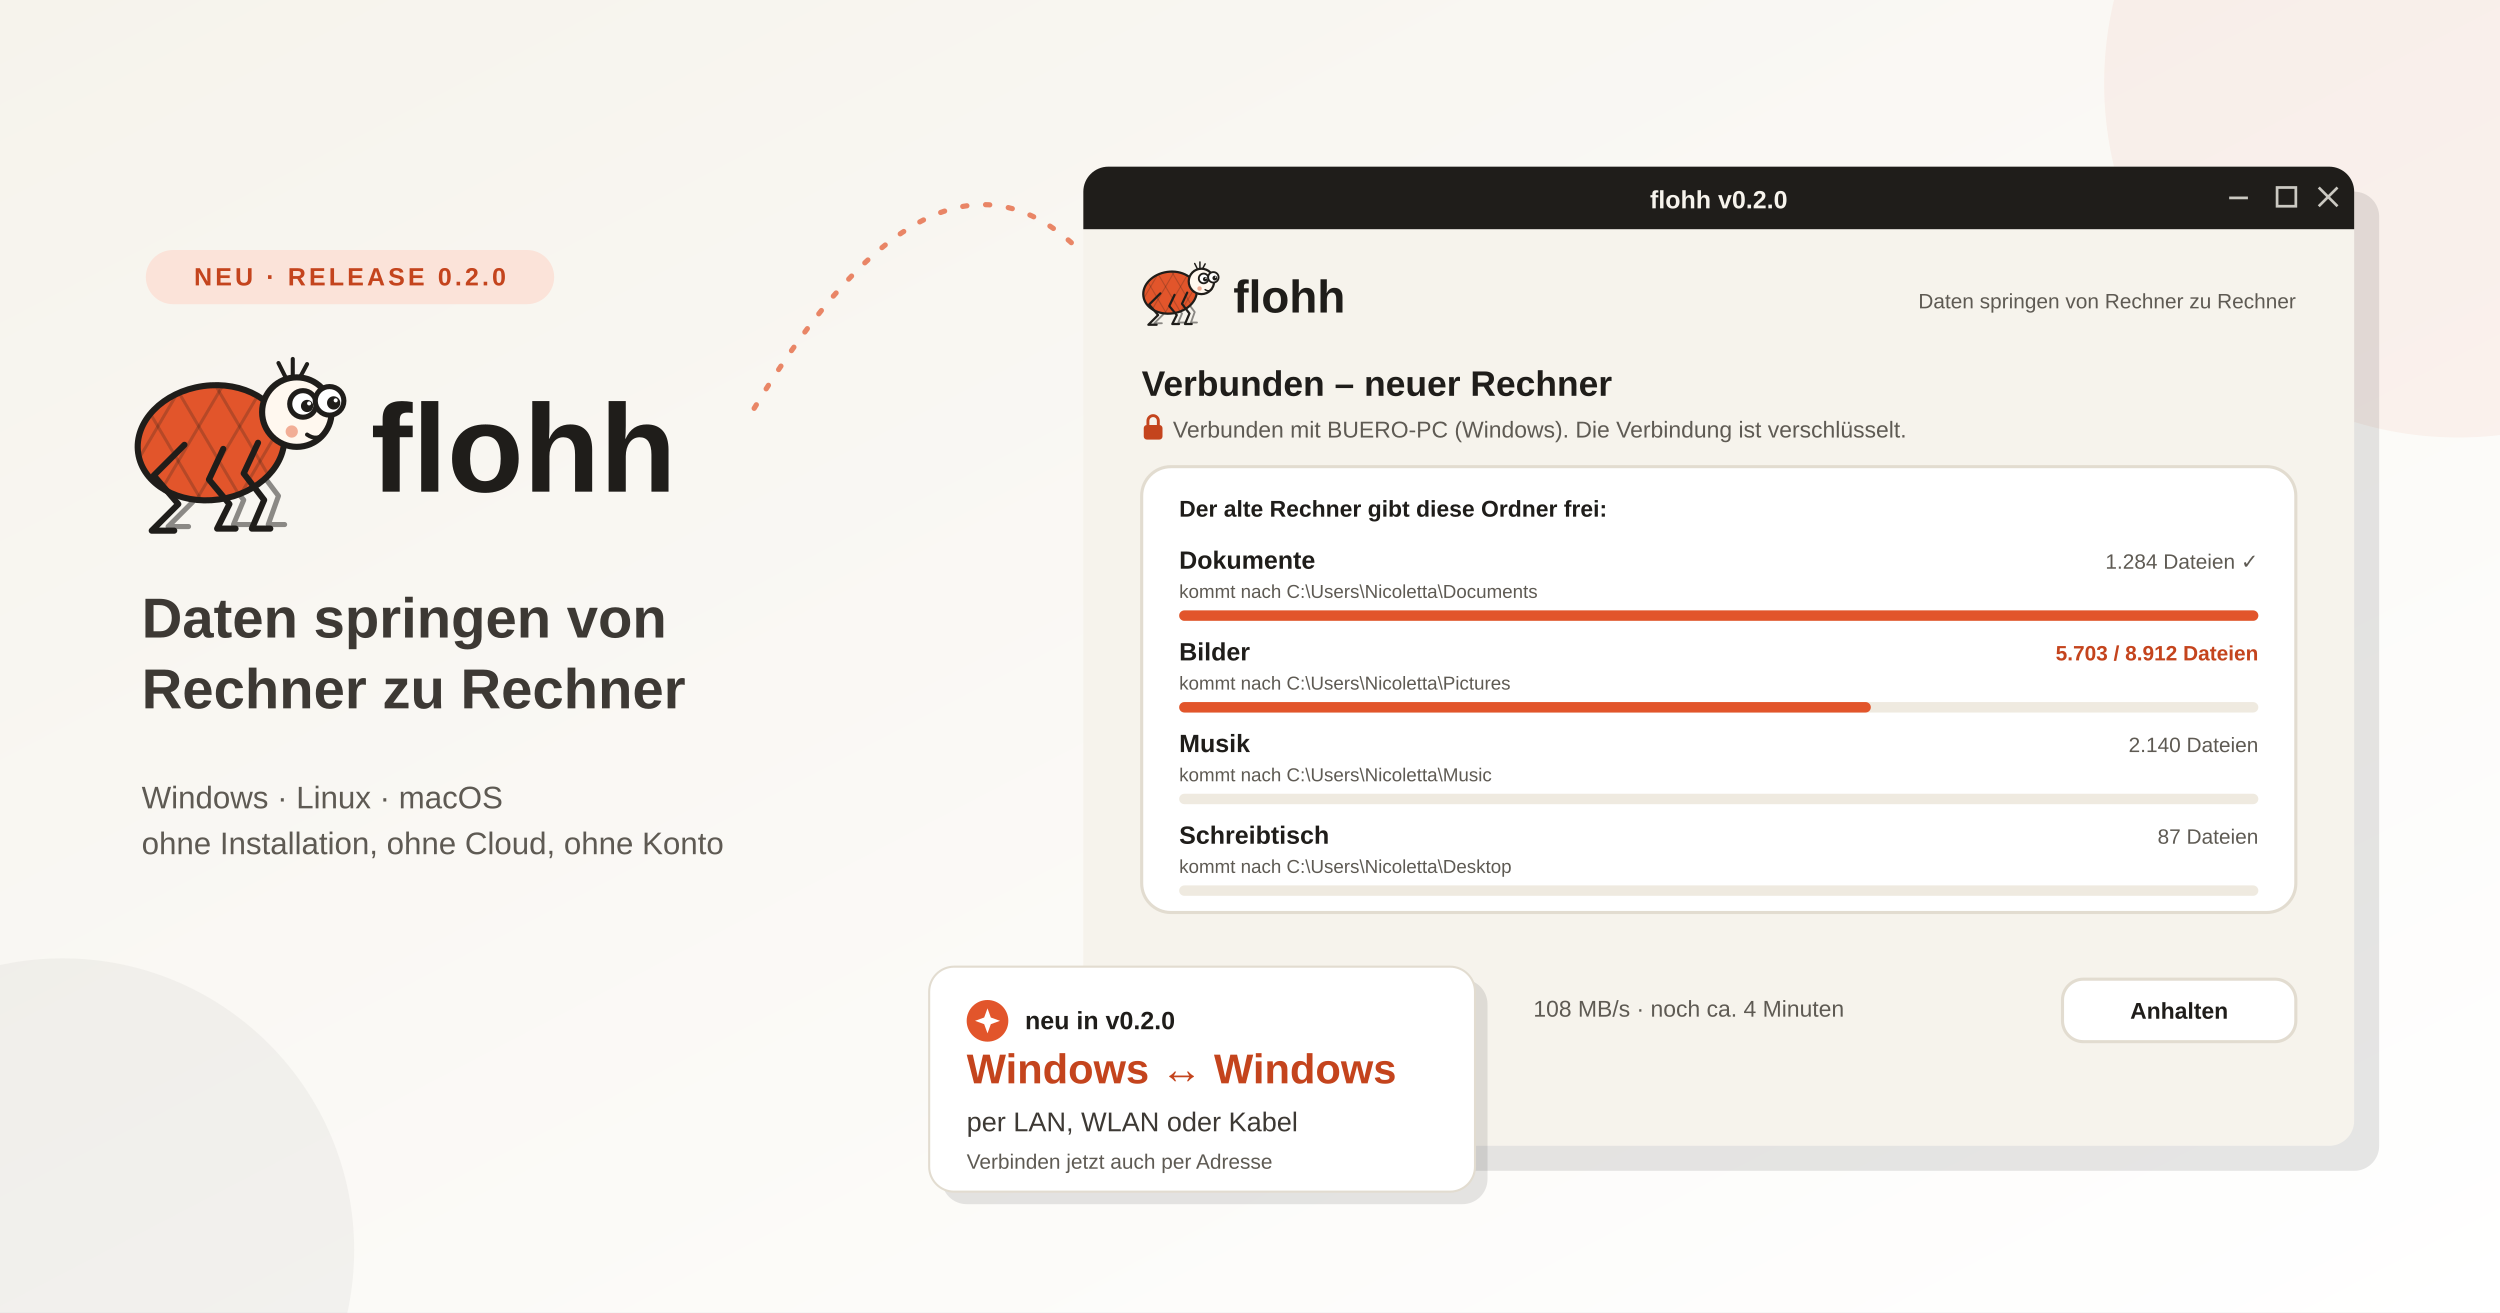
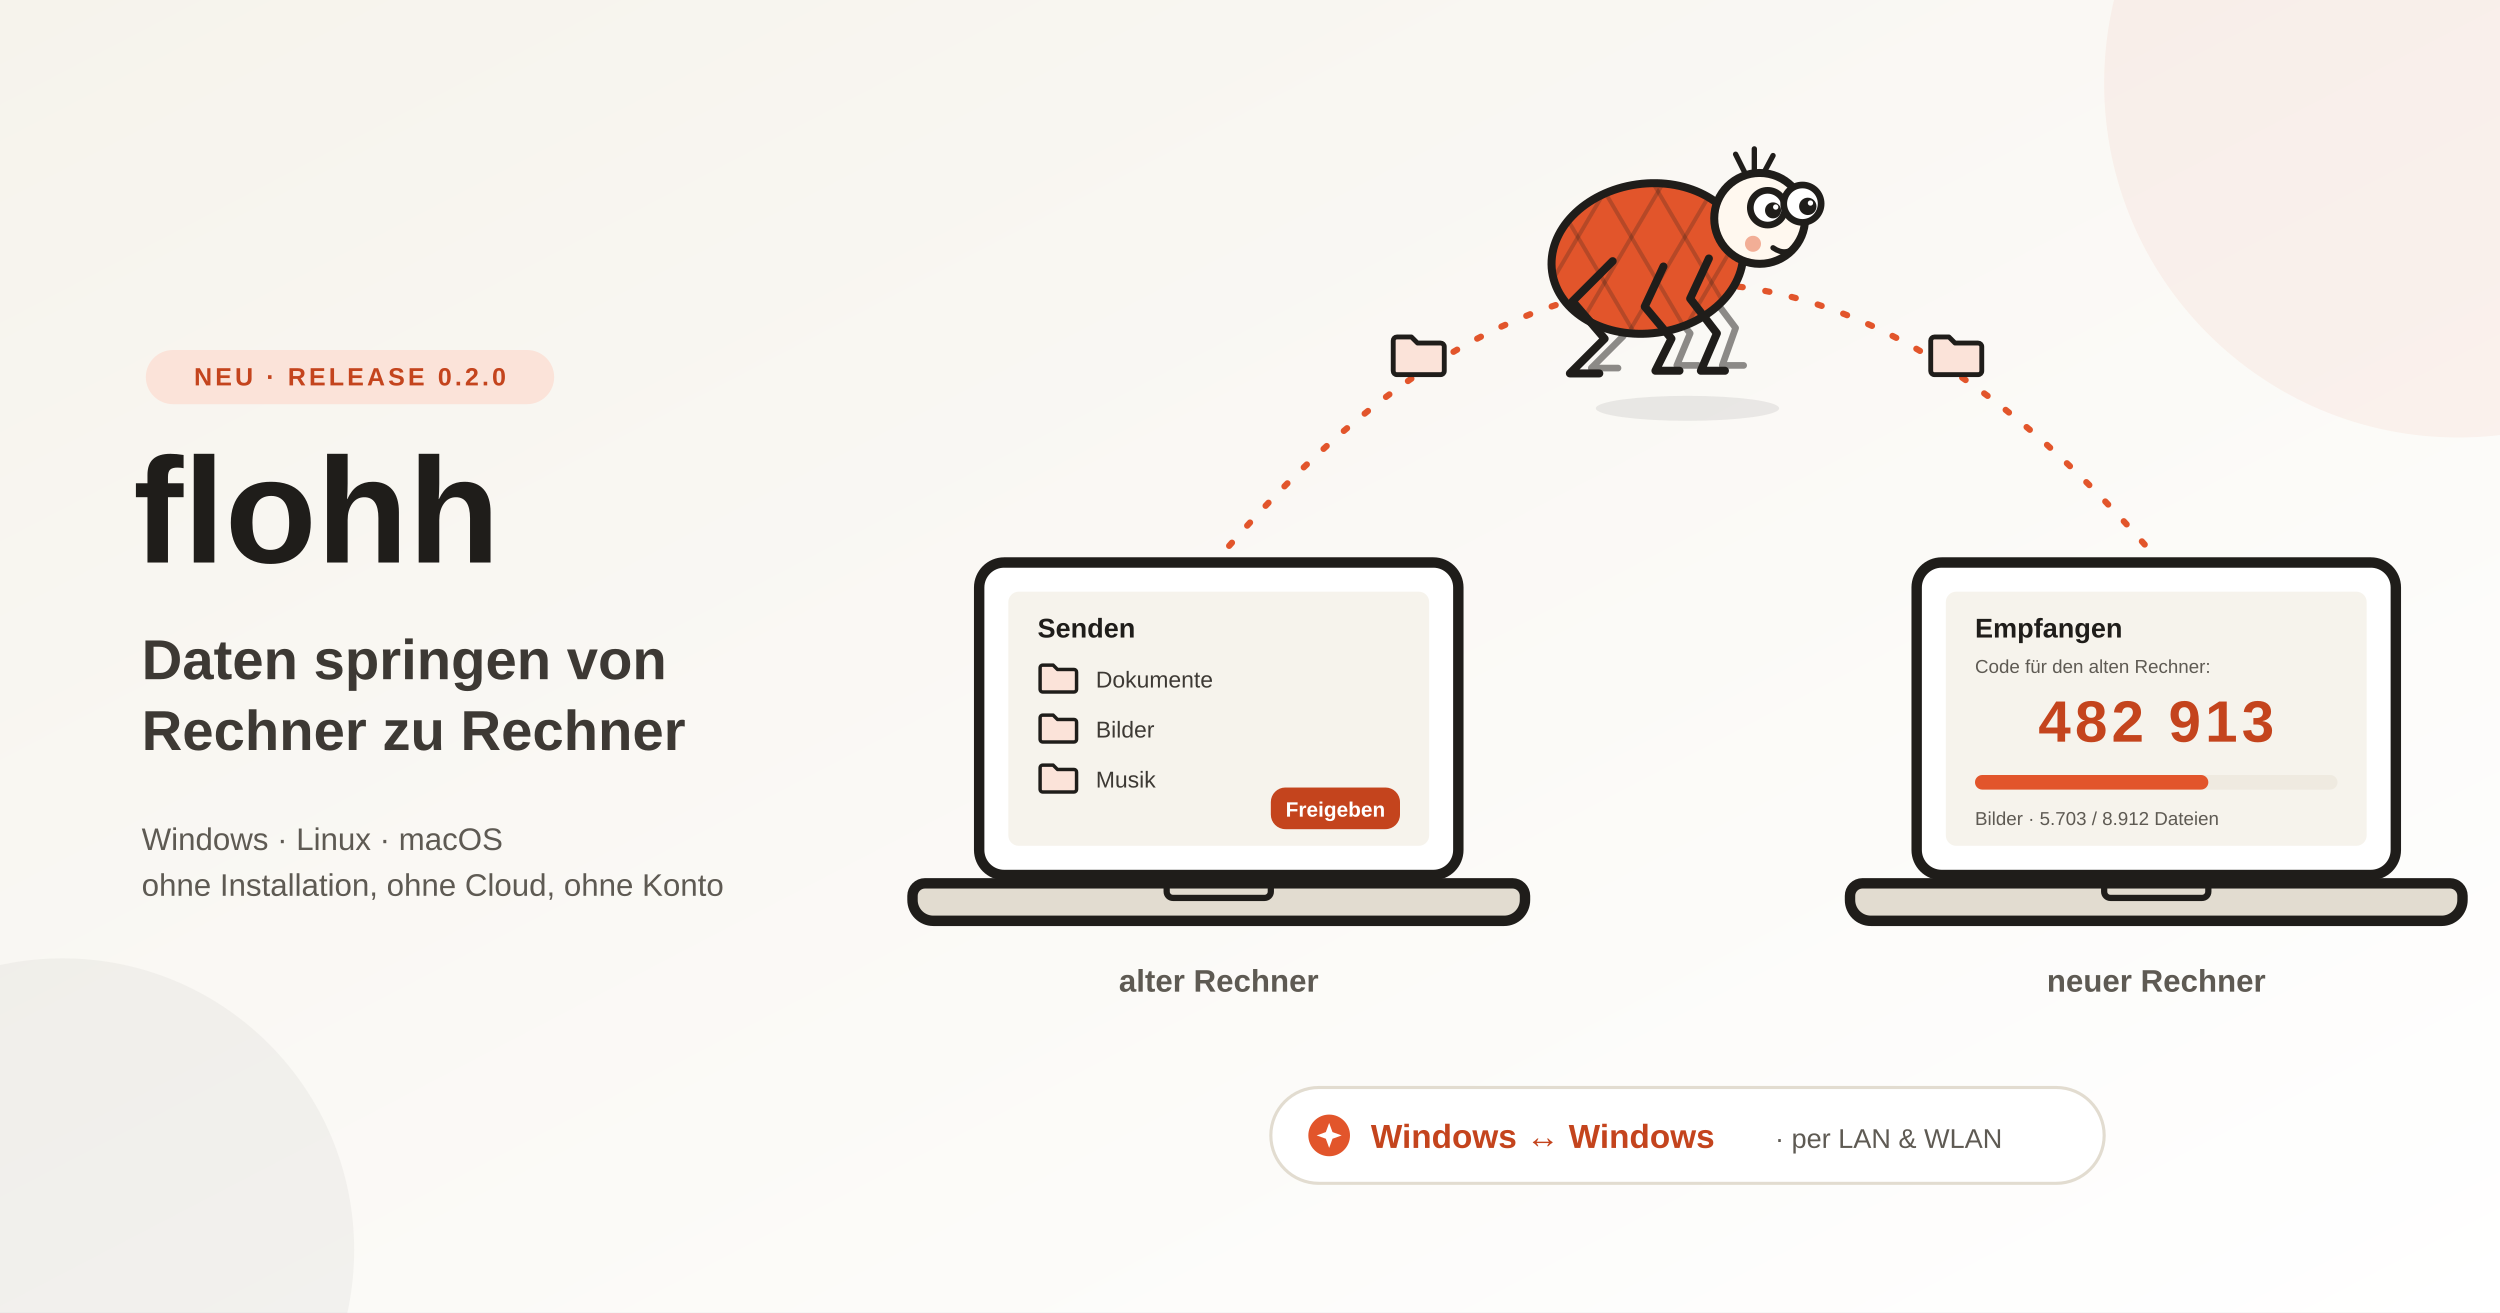
- <svg xmlns="http://www.w3.org/2000/svg" viewBox="0 0 1200 630" role="img" aria-label="flohh 0.2.0 – Daten springen von Rechner zu Rechner, jetzt auch von Windows zu Windows">
+ <svg xmlns="http://www.w3.org/2000/svg" viewBox="0 0 1200 630" role="img" aria-label="flohh 0.2.0 – Daten springen vom alten auf den neuen Rechner, jetzt auch von Windows zu Windows">
  <defs>
    <linearGradient id="bgGrad" x1="0%" y1="0%" x2="100%" y2="100%">
      <stop offset="0%" stop-color="#F6F3EC" />
      <stop offset="100%" stop-color="#FFFFFF" />
    </linearGradient>
-     <clipPath id="winclip">
-       <rect x="520" y="80" width="610" height="470" rx="12" />
-     </clipPath>
    <clipPath id="flohh-body">
      <ellipse cx="112" cy="104" rx="72" ry="56" transform="rotate(-8 112 104)" />
    </clipPath>
    <symbol id="flohh-mark" viewBox="36 14 212 186">
      <g fill="none" stroke="#1F1D1A" stroke-opacity="0.5" stroke-width="5" stroke-linecap="round" stroke-linejoin="round">
        <path d="M100 106 L72 136 L94 162 L70 186 L90 186" />
        <path d="M138 108 L126 138 L144 160 L134 184 L150 184" />
        <path d="M172 102 L160 132 L178 156 L168 184 L184 184" />
      </g>
      <ellipse cx="112" cy="104" rx="72" ry="56" transform="rotate(-8 112 104)" fill="#E2552B" />
      <g clip-path="url(#flohh-body)" fill="none" stroke="#1F1D1A" stroke-opacity="0.22" stroke-width="3" stroke-linecap="round">
        <path d="M0 190 L100 20" />
        <path d="M40 190 L140 20" />
        <path d="M80 190 L180 20" />
        <path d="M120 190 L220 20" />
        <path d="M160 190 L260 20" />
        <path d="M20 20 L120 190" />
        <path d="M60 20 L160 190" />
        <path d="M100 20 L200 190" />
        <path d="M140 20 L240 190" />
      </g>
      <ellipse cx="112" cy="104" rx="72" ry="56" transform="rotate(-8 112 104)" fill="none" stroke="#1F1D1A" stroke-width="6" />
      <g fill="none" stroke="#1F1D1A" stroke-width="6" stroke-linecap="round" stroke-linejoin="round">
        <path d="M86 106 L56 136 L80 164 L54 190 L76 190" />
        <path d="M124 110 L110 140 L130 164 L118 188 L136 188" />
        <path d="M158 104 L144 134 L164 160 L152 188 L170 188" />
      </g>
      <g fill="none" stroke="#1F1D1A" stroke-width="4" stroke-linecap="round">
        <path d="M186 42 L178 26" />
        <path d="M192 40 L192 22" />
        <path d="M198 42 L206 27" />
      </g>
      <circle cx="196" cy="74" r="34" fill="#FFF8EF" stroke="#1F1D1A" stroke-width="6" />
      <circle cx="191" cy="93" r="6" fill="#E2552B" fill-opacity="0.45" />
      <path d="M206 96 Q216 103 224 94" fill="none" stroke="#1F1D1A" stroke-width="4" stroke-linecap="round" />
      <circle cx="202" cy="66" r="13" fill="#FFFFFF" stroke="#1F1D1A" stroke-width="5" />
      <circle cx="228" cy="63" r="14" fill="#FFFFFF" stroke="#1F1D1A" stroke-width="5" />
      <circle cx="206" cy="68" r="6" fill="#1F1D1A" />
      <circle cx="232" cy="65" r="6.5" fill="#1F1D1A" />
      <circle cx="208" cy="65.5" r="2" fill="#FFFFFF" />
      <circle cx="234" cy="62.5" r="2" fill="#FFFFFF" />
    </symbol>
+     <symbol id="folder" viewBox="0 0 24 18">
+       <path d="M1.5 3 a1.5 1.5 0 0 1 1.5 -1.5 h6 l2.5 2.5 h9.5 a1.5 1.5 0 0 1 1.5 1.5 v10 a1.5 1.5 0 0 1 -1.5 1.5 h-18 a1.5 1.5 0 0 1 -1.5 -1.5 z" fill="#FBE3D9" stroke="#1F1D1A" stroke-width="2" stroke-linejoin="round" />
+     </symbol>
  </defs>
  <rect width="1200" height="630" fill="url(#bgGrad)" />
  <circle cx="1180" cy="40" r="170" fill="#E2552B" opacity="0.06" />
  <circle cx="30" cy="600" r="140" fill="#1F1D1A" opacity="0.04" />
  <g font-family="DM Sans, Arial, sans-serif">
-     <rect x="70" y="120" width="196" height="26" rx="13" fill="#FBE3D9" />
-     <text x="168" y="137" font-size="12" font-weight="700" letter-spacing="1.5" fill="#C4441D" text-anchor="middle">NEU · RELEASE 0.2.0</text>
-     <use href="#flohh-mark" x="64" y="168" width="104" height="92" />
-     <text x="178" y="236" font-size="60" font-weight="700" fill="#1F1D1A">flohh</text>
-     <text x="68" y="306" font-size="27" font-weight="600" fill="#3D3934">Daten springen von</text>
-     <text x="68" y="340" font-size="27" font-weight="600" fill="#3D3934">Rechner zu Rechner</text>
-     <text x="68" y="388" font-size="15" fill="#5E5A53">Windows · Linux · macOS</text>
-     <text x="68" y="410" font-size="15" fill="#5E5A53">ohne Installation, ohne Cloud, ohne Konto</text>
-     <path d="M362 196 Q450 50 520 122" fill="none" stroke="#E2552B" stroke-width="2.5" stroke-dasharray="2 9" stroke-linecap="round" opacity="0.7" />
+     <rect x="70" y="168" width="196" height="26" rx="13" fill="#FBE3D9" />
+     <text x="168" y="185" font-size="12" font-weight="700" letter-spacing="1.5" fill="#C4441D" text-anchor="middle">NEU · RELEASE 0.2.0</text>
+     <text x="64" y="270" font-size="72" font-weight="700" fill="#1F1D1A">flohh</text>
+     <text x="68" y="326" font-size="27" font-weight="600" fill="#3D3934">Daten springen von</text>
+     <text x="68" y="360" font-size="27" font-weight="600" fill="#3D3934">Rechner zu Rechner</text>
+     <text x="68" y="408" font-size="15" fill="#5E5A53">Windows · Linux · macOS</text>
+     <text x="68" y="430" font-size="15" fill="#5E5A53">ohne Installation, ohne Cloud, ohne Konto</text>
  </g>
-   <rect x="532" y="92" width="610" height="470" rx="12" fill="#000000" opacity="0.10" />
-   <g clip-path="url(#winclip)" font-family="DM Sans, Arial, sans-serif">
-     <rect x="520" y="80" width="610" height="470" fill="#F6F3EC" />
-     <rect x="520" y="80" width="610" height="30" fill="#1F1D1A" />
-     <text x="825" y="100" font-size="12" font-weight="600" fill="#F6F3EC" text-anchor="middle">flohh v0.2.0</text>
-     <g stroke="rgba(246,243,236,0.8)" stroke-width="1.3" fill="none">
-       <path d="M1070 95 h9" />
-       <rect x="1093" y="90" width="9" height="9" />
-       <path d="M1113 90 l9 9 M1122 90 l-9 9" />
+   <path d="M590 262 Q810 10 1030 262" fill="none" stroke="#E2552B" stroke-width="3" stroke-dasharray="2 11" stroke-linecap="round" />
+   <use href="#folder" x="667" y="160" width="28" height="21" />
+   <use href="#folder" x="925" y="160" width="28" height="21" />
+   <ellipse cx="810" cy="196" rx="44" ry="6" fill="#1F1D1A" opacity="0.08" />
+   <use href="#flohh-mark" x="742" y="66" width="136" height="120" />
+   <g font-family="DM Sans, Arial, sans-serif">
+     <rect x="470" y="270" width="230" height="150" rx="12" fill="#FFFFFF" stroke="#1F1D1A" stroke-width="5" />
+     <rect x="484" y="284" width="202" height="122" rx="5" fill="#F6F3EC" />
+     <text x="498" y="306" font-size="13" font-weight="700" fill="#1F1D1A">Senden</text>
+     <use href="#folder" x="498" y="318" width="20" height="15" />
+     <text x="526" y="330" font-size="11" fill="#3D3934">Dokumente</text>
+     <use href="#folder" x="498" y="342" width="20" height="15" />
+     <text x="526" y="354" font-size="11" fill="#3D3934">Bilder</text>
+     <use href="#folder" x="498" y="366" width="20" height="15" />
+     <text x="526" y="378" font-size="11" fill="#3D3934">Musik</text>
+     <rect x="610" y="378" width="62" height="20" rx="7" fill="#C4441D" />
+     <text x="641" y="392" font-size="10" font-weight="700" fill="#FFFFFF" text-anchor="middle">Freigeben</text>
+     <path d="M444 424 h282 a6 6 0 0 1 6 6 v2 a10 10 0 0 1 -10 10 h-274 a10 10 0 0 1 -10 -10 v-2 a6 6 0 0 1 6 -6 z" fill="#E2DCD0" stroke="#1F1D1A" stroke-width="5" stroke-linejoin="round" />
+     <path d="M560 424 v4 a3 3 0 0 0 3 3 h44 a3 3 0 0 0 3 -3 v-4" fill="none" stroke="#1F1D1A" stroke-width="3" />
+     <text x="585" y="476" font-size="15" font-weight="600" fill="#5E5A53" text-anchor="middle">alter Rechner</text>
+   </g>
+   <g font-family="DM Sans, Arial, sans-serif">
+     <rect x="920" y="270" width="230" height="150" rx="12" fill="#FFFFFF" stroke="#1F1D1A" stroke-width="5" />
+     <rect x="934" y="284" width="202" height="122" rx="5" fill="#F6F3EC" />
+     <text x="948" y="306" font-size="13" font-weight="700" fill="#1F1D1A">Empfangen</text>
+     <text x="948" y="323" font-size="9" fill="#5E5A53">Code für den alten Rechner:</text>
+     <text x="1035" y="356" font-size="28" font-weight="700" letter-spacing="2" fill="#C4441D" text-anchor="middle">482 913</text>
+     <rect x="948" y="372" width="174" height="7" rx="3.5" fill="#EFEAE0" />
+     <rect x="948" y="372" width="112" height="7" rx="3.5" fill="#E2552B" />
+     <text x="948" y="396" font-size="9" fill="#5E5A53">Bilder · 5.703 / 8.912 Dateien</text>
+     <path d="M894 424 h282 a6 6 0 0 1 6 6 v2 a10 10 0 0 1 -10 10 h-274 a10 10 0 0 1 -10 -10 v-2 a6 6 0 0 1 6 -6 z" fill="#E2DCD0" stroke="#1F1D1A" stroke-width="5" stroke-linejoin="round" />
+     <path d="M1010 424 v4 a3 3 0 0 0 3 3 h44 a3 3 0 0 0 3 -3 v-4" fill="none" stroke="#1F1D1A" stroke-width="3" />
+     <text x="1035" y="476" font-size="15" font-weight="600" fill="#5E5A53" text-anchor="middle">neuer Rechner</text>
+   </g>
+   <g font-family="DM Sans, Arial, sans-serif">
+     <rect x="610" y="522" width="400" height="46" rx="23" fill="#FFFFFF" stroke="#E2DCD0" stroke-width="1.5" />
+     <g transform="translate(628,535)">
+       <circle cx="10" cy="10" r="10" fill="#E2552B" />
+       <path d="M10 4 L11.6 8.4 L16 10 L11.6 11.6 L10 16 L8.4 11.6 L4 10 L8.4 8.4 Z" fill="white" />
    </g>
-     <use href="#flohh-mark" x="548" y="124" width="38" height="34" />
-     <text x="592" y="150" font-size="22" font-weight="700" fill="#1F1D1A">flohh</text>
-     <text x="1102" y="148" font-size="10" fill="#5E5A53" text-anchor="end">Daten springen von Rechner zu Rechner</text>
-     <text x="548" y="190" font-size="17" font-weight="700" fill="#1F1D1A">Verbunden – neuer Rechner</text>
-     <g transform="translate(548,199)">
-       <rect x="1" y="5" width="9" height="7" rx="1.5" fill="#C4441D" />
-       <path d="M3 5 v-2 a2.5 2.5 0 0 1 5 0 v2" fill="none" stroke="#C4441D" stroke-width="1.4" />
-     </g>
-     <text x="563" y="210" font-size="11" fill="#5E5A53">Verbunden mit BUERO-PC (Windows). Die Verbindung ist verschlüsselt.</text>
-     <rect x="548" y="224" width="554" height="214" rx="14" fill="#FFFFFF" stroke="#E2DCD0" stroke-width="1.5" />
-     <text x="566" y="248" font-size="11" font-weight="700" fill="#1F1D1A">Der alte Rechner gibt diese Ordner frei:</text>
-     <g transform="translate(566,260)">
-       <text x="0" y="13" font-size="12" font-weight="700" fill="#1F1D1A">Dokumente</text>
-       <text x="518" y="13" font-size="10" fill="#5E5A53" text-anchor="end">1.284 Dateien ✓</text>
-       <text x="0" y="27" font-size="9" fill="#5E5A53">kommt nach C:\Users\Nicoletta\Documents</text>
-       <rect x="0" y="33" width="518" height="5" rx="2.5" fill="#EFEAE0" />
-       <rect x="0" y="33" width="518" height="5" rx="2.5" fill="#E2552B" />
-     </g>
-     <g transform="translate(566,304)">
-       <text x="0" y="13" font-size="12" font-weight="700" fill="#1F1D1A">Bilder</text>
-       <text x="518" y="13" font-size="10" fill="#C4441D" font-weight="700" text-anchor="end">5.703 / 8.912 Dateien</text>
-       <text x="0" y="27" font-size="9" fill="#5E5A53">kommt nach C:\Users\Nicoletta\Pictures</text>
-       <rect x="0" y="33" width="518" height="5" rx="2.5" fill="#EFEAE0" />
-       <rect x="0" y="33" width="332" height="5" rx="2.5" fill="#E2552B" />
-     </g>
-     <g transform="translate(566,348)">
-       <text x="0" y="13" font-size="12" font-weight="700" fill="#1F1D1A">Musik</text>
-       <text x="518" y="13" font-size="10" fill="#5E5A53" text-anchor="end">2.140 Dateien</text>
-       <text x="0" y="27" font-size="9" fill="#5E5A53">kommt nach C:\Users\Nicoletta\Music</text>
-       <rect x="0" y="33" width="518" height="5" rx="2.5" fill="#EFEAE0" />
-     </g>
-     <g transform="translate(566,392)">
-       <text x="0" y="13" font-size="12" font-weight="700" fill="#1F1D1A">Schreibtisch</text>
-       <text x="518" y="13" font-size="10" fill="#5E5A53" text-anchor="end">87 Dateien</text>
-       <text x="0" y="27" font-size="9" fill="#5E5A53">kommt nach C:\Users\Nicoletta\Desktop</text>
-       <rect x="0" y="33" width="518" height="5" rx="2.5" fill="#EFEAE0" />
-     </g>
-     <text x="736" y="488" font-size="11" fill="#5E5A53">108 MB/s · noch ca. 4 Minuten</text>
-     <rect x="990" y="470" width="112" height="30" rx="10" fill="#FFFFFF" stroke="#E2DCD0" stroke-width="1.5" />
-     <text x="1046" y="489" font-size="11" font-weight="700" fill="#1F1D1A" text-anchor="middle">Anhalten</text>
-   </g>
-   <rect x="452" y="470" width="262" height="108" rx="12" fill="#000000" opacity="0.10" />
-   <rect x="446" y="464" width="262" height="108" rx="12" fill="#FFFFFF" stroke="#E2DCD0" />
-   <g font-family="DM Sans, Arial, sans-serif">
-     <g transform="translate(464,482)">
-       <circle cx="10" cy="8" r="10" fill="#E2552B" />
-       <path d="M10 2 L11.6 6.4 L16 8 L11.6 9.6 L10 14 L8.4 9.6 L4 8 L8.4 6.4 Z" fill="white" />
-     </g>
-     <text x="492" y="494" font-size="12" font-weight="700" fill="#1F1D1A">neu in v0.2.0</text>
-     <text x="464" y="520" font-size="20" font-weight="700" fill="#C4441D">Windows ↔ Windows</text>
-     <text x="464" y="543" font-size="13" fill="#3D3934">per LAN, WLAN oder Kabel</text>
-     <text x="464" y="561" font-size="10" fill="#5E5A53">Verbinden jetzt auch per Adresse</text>
+     <text x="658" y="551" font-size="16" font-weight="700" fill="#C4441D">Windows ↔ Windows</text>
+     <text x="852" y="551" font-size="13" fill="#5E5A53">· per LAN &amp; WLAN</text>
  </g>
</svg>
